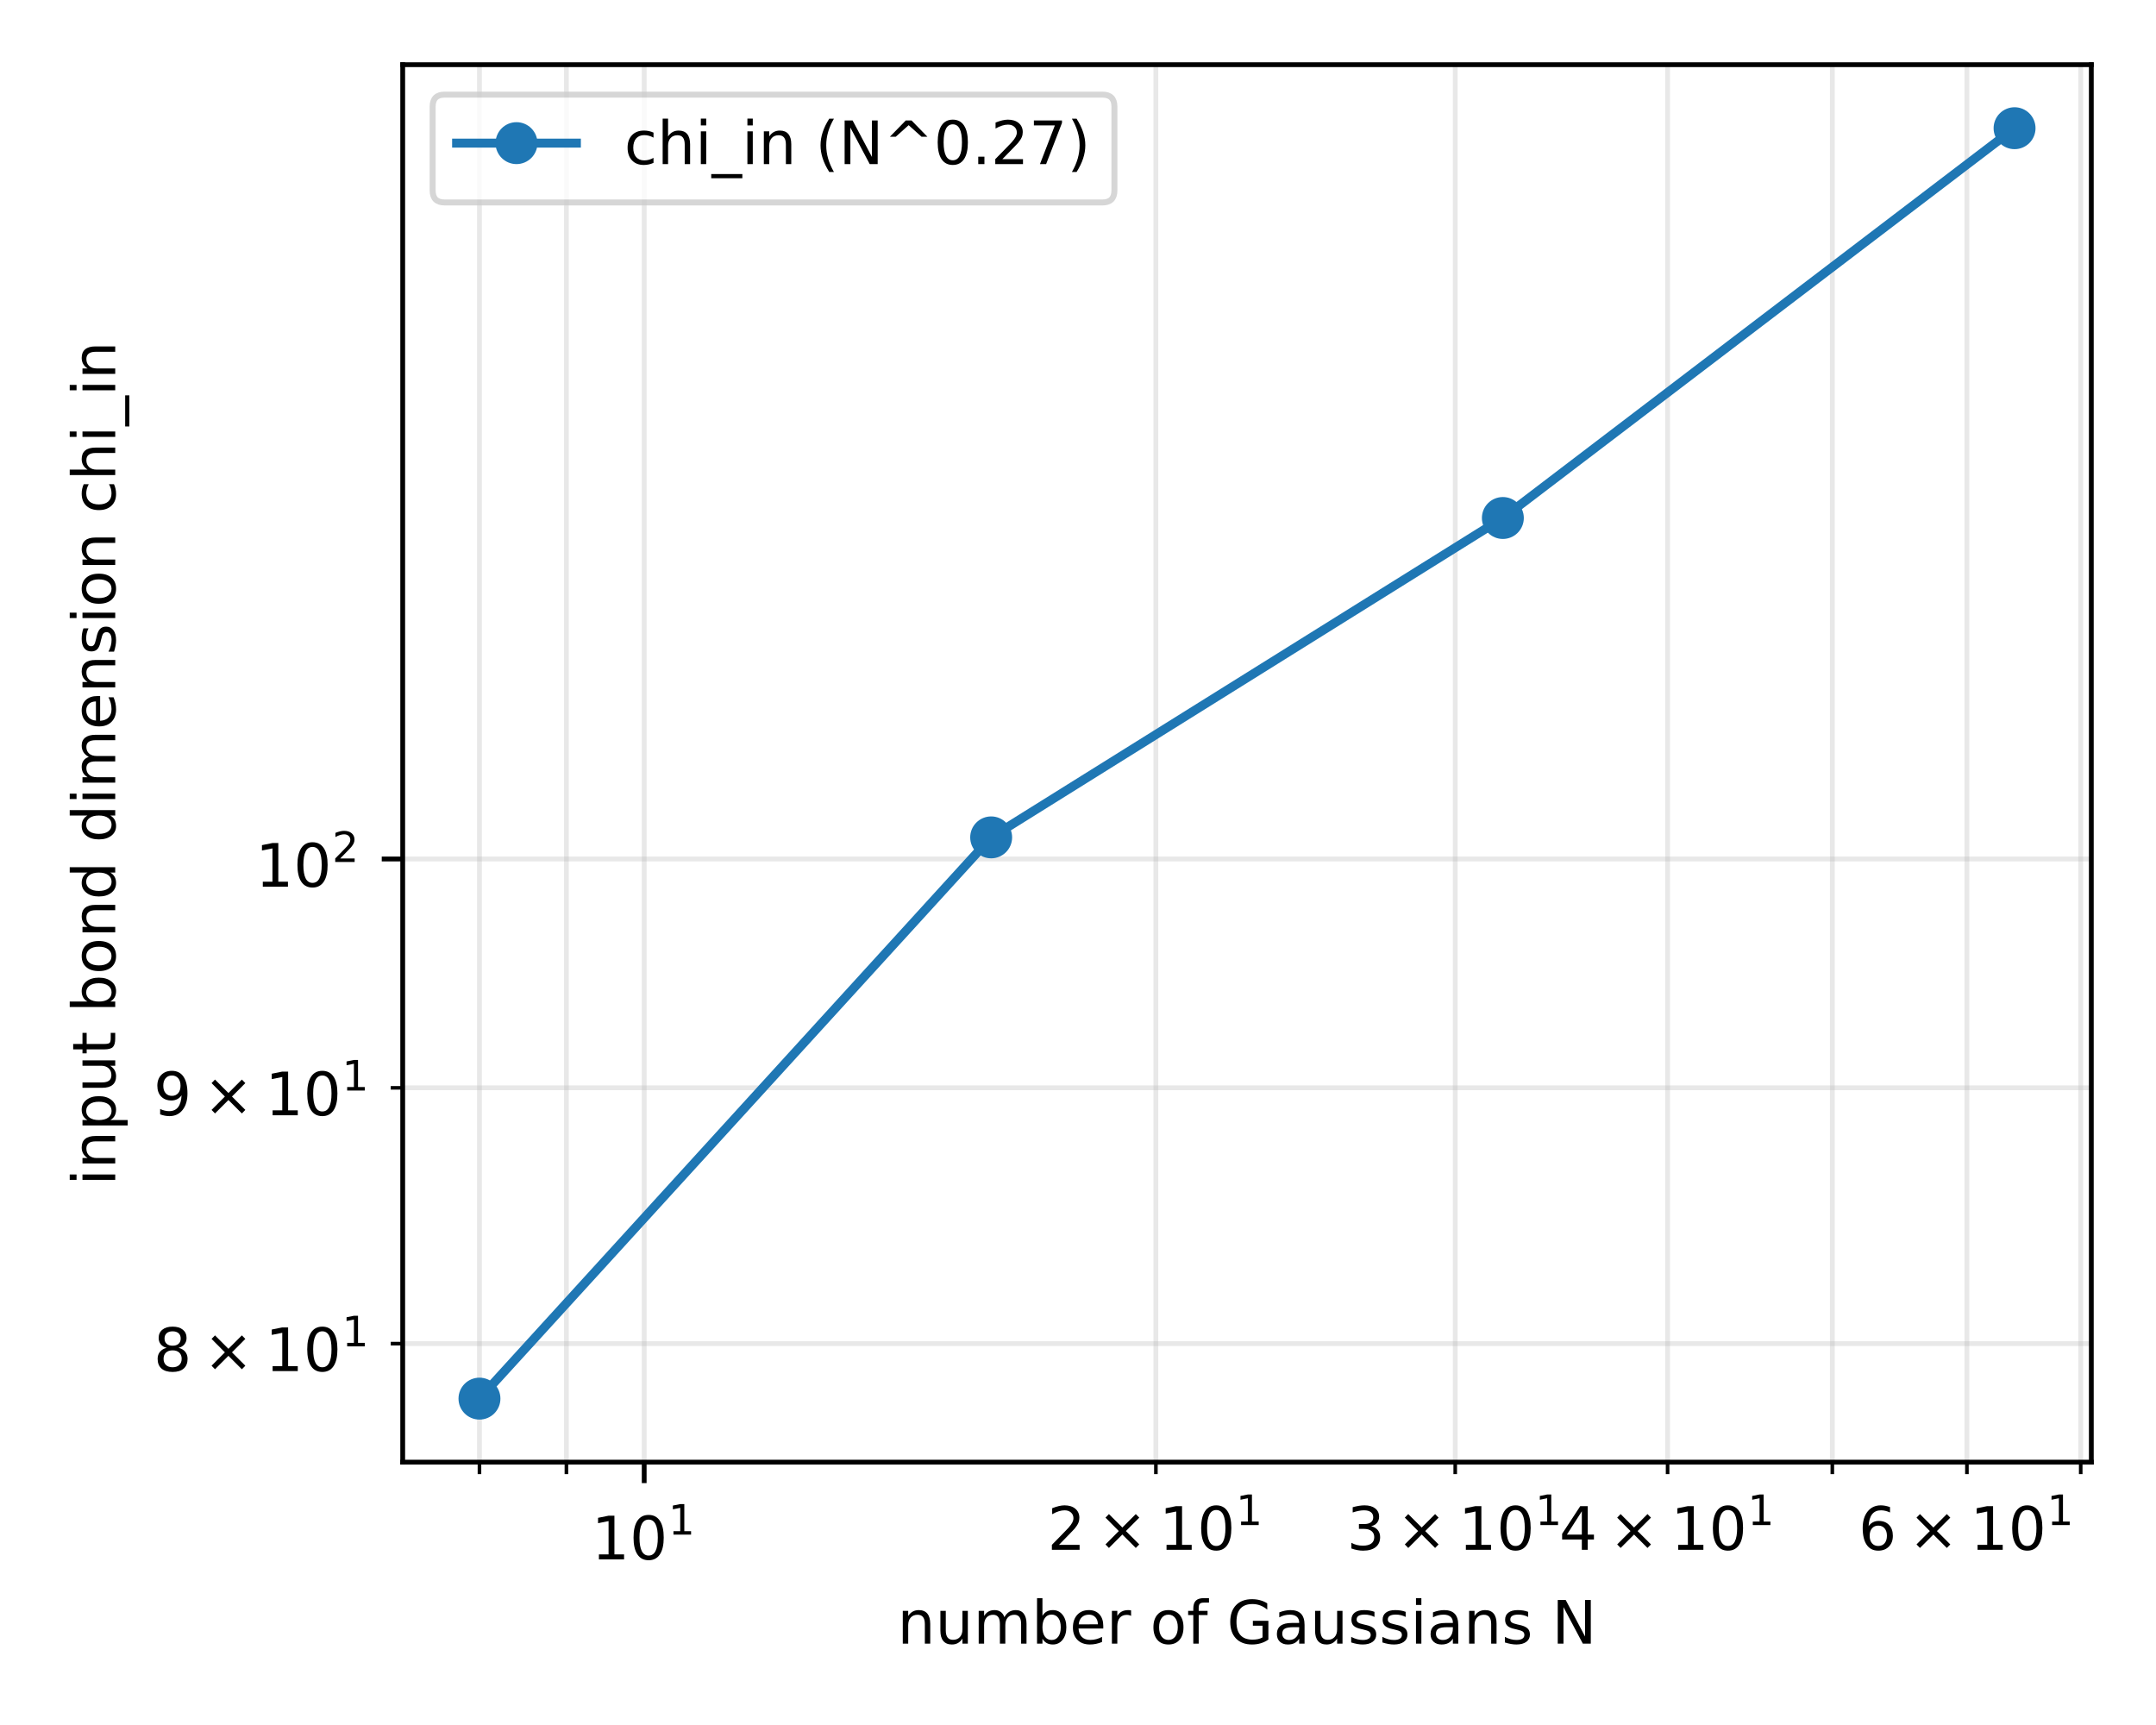
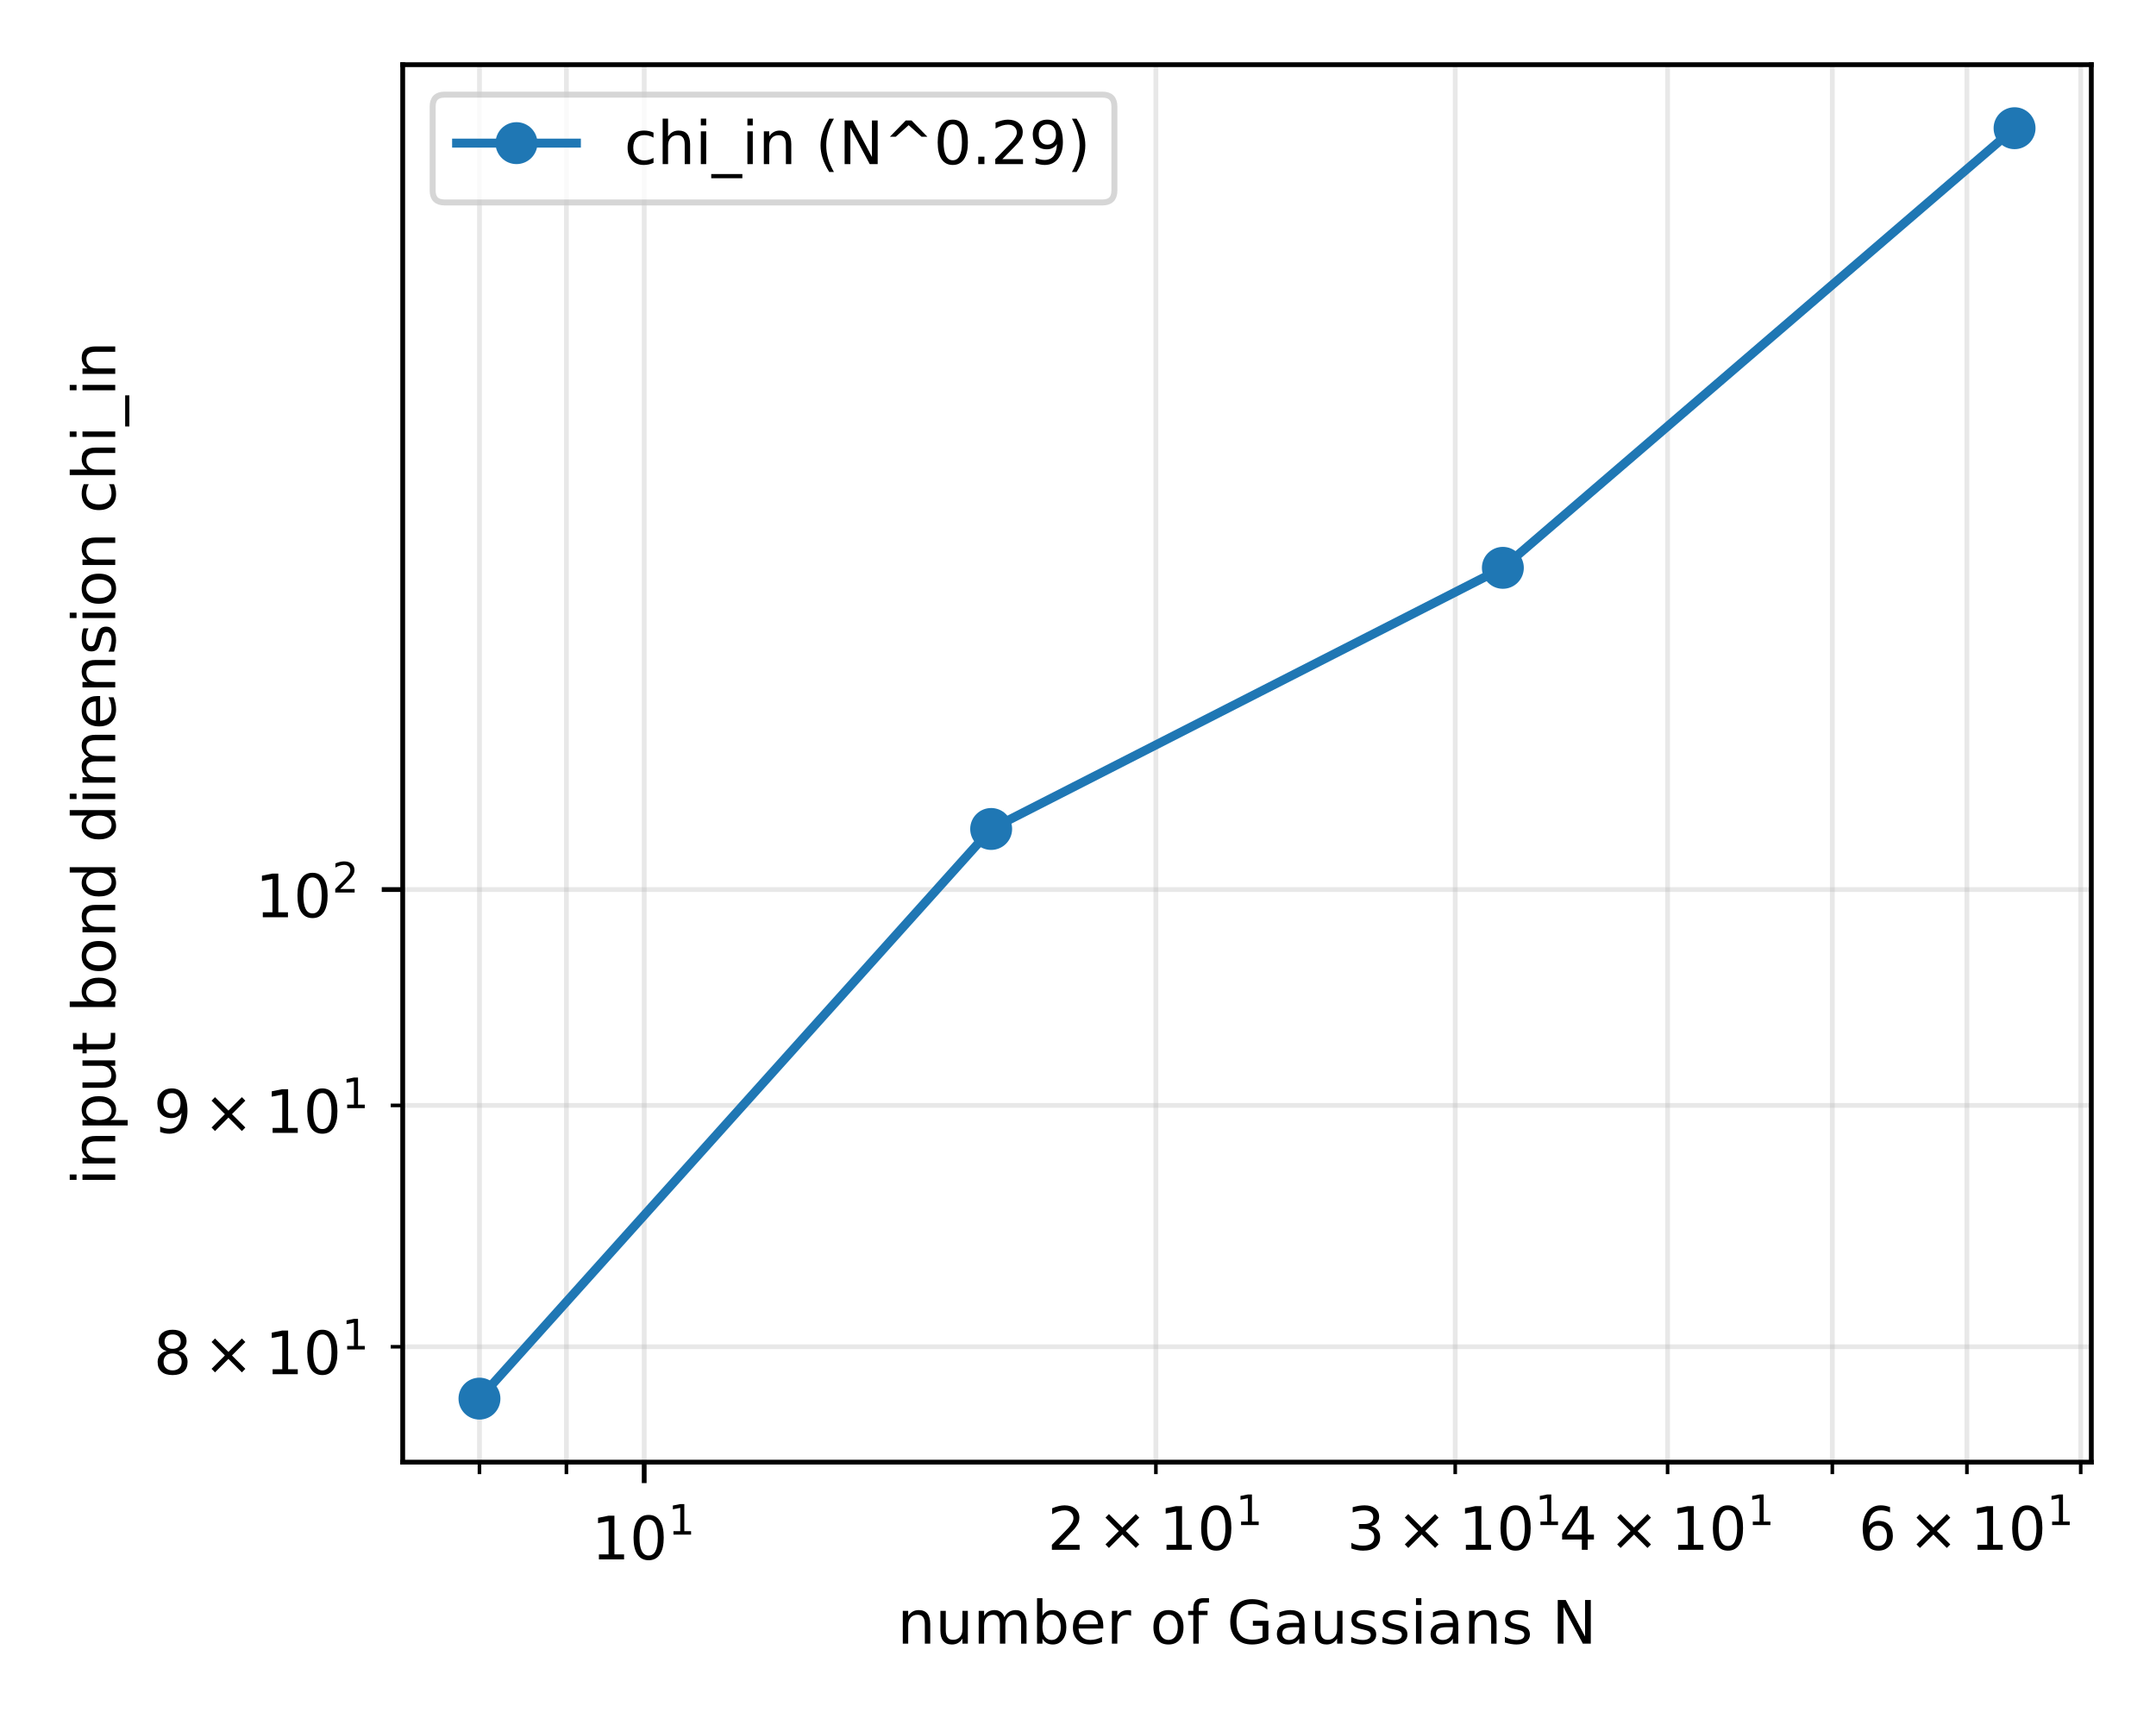
<svg xmlns="http://www.w3.org/2000/svg" xmlns:xlink="http://www.w3.org/1999/xlink" width="360pt" height="288pt" viewBox="0 0 360 288" version="1.1">
  <defs>
    <style type="text/css">*{stroke-linejoin: round; stroke-linecap: butt}</style>
  </defs>
  <g id="figure_1">
    <g id="patch_1">
      <path d="M 0 288  L 360 288  L 360 0  L 0 0  z " style="fill: #ffffff" />
    </g>
    <g id="axes_1">
      <g id="patch_2">
        <path d="M 67.242 244.115  L 349.2 244.115  L 349.2 10.8  L 67.242 10.8  z " style="fill: #ffffff" />
      </g>
      <g id="matplotlib.axis_1">
        <g id="xtick_1">
          <g id="line2d_1">
-             <path d="M 107.565 244.115  L 107.565 10.8  " clip-path="url(#p0b95ab6a06)" style="fill: none; stroke: #b0b0b0; stroke-opacity: 0.3; stroke-width: 0.8; stroke-linecap: square" />
+             <path d="M 107.565 244.115  L 107.565 10.8  " clip-path="url(#p956825ae10)" style="fill: none; stroke: #b0b0b0; stroke-opacity: 0.3; stroke-width: 0.8; stroke-linecap: square" />
          </g>
          <g id="line2d_2">
            <defs>
-               <path id="m366ca36cab" d="M 0 0  L 0 3.5  " style="stroke: #000000; stroke-width: 0.8" />
-             </defs>
-             <g>
-               <use xlink:href="#m366ca36cab" x="107.565" y="244.115" style="stroke: #000000; stroke-width: 0.8" />
+               <path id="mcbd3ddc05d" d="M 0 0  L 0 3.5  " style="stroke: #000000; stroke-width: 0.8" />
+             </defs>
+             <g>
+               <use xlink:href="#mcbd3ddc05d" x="107.565" y="244.115" style="stroke: #000000; stroke-width: 0.8" />
            </g>
          </g>
          <g id="text_1">
            <g transform="translate(98.76469 260.4153) scale(0.1 -0.1)">
              <defs>
                <path id="DejaVuSans-14" d="M 794 531  L 1825 531  L 1825 4091  L 703 3866  L 703 4441  L 1819 4666  L 2450 4666  L 2450 531  L 3481 531  L 3481 0  L 794 0  L 794 531  z " transform="scale(0.015625)" />
                <path id="DejaVuSans-13" d="M 2034 4250  Q 1547 4250 1301 3770  Q 1056 3291 1056 2328  Q 1056 1369 1301 889  Q 1547 409 2034 409  Q 2525 409 2770 889  Q 3016 1369 3016 2328  Q 3016 3291 2770 3770  Q 2525 4250 2034 4250  z M 2034 4750  Q 2819 4750 3233 4129  Q 3647 3509 3647 2328  Q 3647 1150 3233 529  Q 2819 -91 2034 -91  Q 1250 -91 836 529  Q 422 1150 422 2328  Q 422 3509 836 4129  Q 1250 4750 2034 4750  z " transform="scale(0.015625)" />
              </defs>
              <use xlink:href="#DejaVuSans-14" transform="translate(0 0.665625)" />
              <use xlink:href="#DejaVuSans-13" transform="translate(63.62305 0.665625)" />
              <use xlink:href="#DejaVuSans-14" transform="translate(128.2031 41.96563) scale(0.7)" />
            </g>
          </g>
        </g>
        <g id="xtick_2">
          <g id="line2d_3">
-             <path d="M 80.059 244.115  L 80.059 10.8  " clip-path="url(#p0b95ab6a06)" style="fill: none; stroke: #b0b0b0; stroke-opacity: 0.3; stroke-width: 0.8; stroke-linecap: square" />
+             <path d="M 80.059 244.115  L 80.059 10.8  " clip-path="url(#p956825ae10)" style="fill: none; stroke: #b0b0b0; stroke-opacity: 0.3; stroke-width: 0.8; stroke-linecap: square" />
          </g>
          <g id="line2d_4">
            <defs>
-               <path id="mfee46f7ba2" d="M 0 0  L 0 2  " style="stroke: #000000; stroke-width: 0.6" />
-             </defs>
-             <g>
-               <use xlink:href="#mfee46f7ba2" x="80.059" y="244.115" style="stroke: #000000; stroke-width: 0.6" />
+               <path id="meca7192d68" d="M 0 0  L 0 2  " style="stroke: #000000; stroke-width: 0.6" />
+             </defs>
+             <g>
+               <use xlink:href="#meca7192d68" x="80.059" y="244.115" style="stroke: #000000; stroke-width: 0.6" />
            </g>
          </g>
        </g>
        <g id="xtick_3">
          <g id="line2d_5">
-             <path d="M 94.577 244.115  L 94.577 10.8  " clip-path="url(#p0b95ab6a06)" style="fill: none; stroke: #b0b0b0; stroke-opacity: 0.3; stroke-width: 0.8; stroke-linecap: square" />
+             <path d="M 94.577 244.115  L 94.577 10.8  " clip-path="url(#p956825ae10)" style="fill: none; stroke: #b0b0b0; stroke-opacity: 0.3; stroke-width: 0.8; stroke-linecap: square" />
          </g>
          <g id="line2d_6">
            <g>
-               <use xlink:href="#mfee46f7ba2" x="94.577" y="244.115" style="stroke: #000000; stroke-width: 0.6" />
+               <use xlink:href="#meca7192d68" x="94.577" y="244.115" style="stroke: #000000; stroke-width: 0.6" />
            </g>
          </g>
        </g>
        <g id="xtick_4">
          <g id="line2d_7">
-             <path d="M 193.006 244.115  L 193.006 10.8  " clip-path="url(#p0b95ab6a06)" style="fill: none; stroke: #b0b0b0; stroke-opacity: 0.3; stroke-width: 0.8; stroke-linecap: square" />
+             <path d="M 193.006 244.115  L 193.006 10.8  " clip-path="url(#p956825ae10)" style="fill: none; stroke: #b0b0b0; stroke-opacity: 0.3; stroke-width: 0.8; stroke-linecap: square" />
          </g>
          <g id="line2d_8">
            <g>
-               <use xlink:href="#mfee46f7ba2" x="193.006" y="244.115" style="stroke: #000000; stroke-width: 0.6" />
+               <use xlink:href="#meca7192d68" x="193.006" y="244.115" style="stroke: #000000; stroke-width: 0.6" />
            </g>
          </g>
          <g id="text_2">
            <g transform="translate(174.9064 258.8153) scale(0.1 -0.1)">
              <defs>
                <path id="DejaVuSans-15" d="M 1228 531  L 3431 531  L 3431 0  L 469 0  L 469 531  Q 828 903 1448 1529  Q 2069 2156 2228 2338  Q 2531 2678 2651 2914  Q 2772 3150 2772 3378  Q 2772 3750 2511 3984  Q 2250 4219 1831 4219  Q 1534 4219 1204 4116  Q 875 4013 500 3803  L 500 4441  Q 881 4594 1212 4672  Q 1544 4750 1819 4750  Q 2544 4750 2975 4387  Q 3406 4025 3406 3419  Q 3406 3131 3298 2873  Q 3191 2616 2906 2266  Q 2828 2175 2409 1742  Q 1991 1309 1228 531  z " transform="scale(0.015625)" />
                <path id="DejaVuSans-99" d="M 4488 3438  L 3059 2003  L 4488 575  L 4116 197  L 2681 1631  L 1247 197  L 878 575  L 2303 2003  L 878 3438  L 1247 3816  L 2681 2381  L 4116 3816  L 4488 3438  z " transform="scale(0.015625)" />
              </defs>
              <use xlink:href="#DejaVuSans-15" transform="translate(0 0.665625)" />
              <use xlink:href="#DejaVuSans-99" transform="translate(83.10547 0.665625)" />
              <use xlink:href="#DejaVuSans-14" transform="translate(186.377 0.665625)" />
              <use xlink:href="#DejaVuSans-13" transform="translate(250 0.665625)" />
              <use xlink:href="#DejaVuSans-14" transform="translate(314.5801 41.96563) scale(0.7)" />
            </g>
          </g>
        </g>
        <g id="xtick_5">
          <g id="line2d_9">
-             <path d="M 242.987 244.115  L 242.987 10.8  " clip-path="url(#p0b95ab6a06)" style="fill: none; stroke: #b0b0b0; stroke-opacity: 0.3; stroke-width: 0.8; stroke-linecap: square" />
+             <path d="M 242.987 244.115  L 242.987 10.8  " clip-path="url(#p956825ae10)" style="fill: none; stroke: #b0b0b0; stroke-opacity: 0.3; stroke-width: 0.8; stroke-linecap: square" />
          </g>
          <g id="line2d_10">
            <g>
-               <use xlink:href="#mfee46f7ba2" x="242.987" y="244.115" style="stroke: #000000; stroke-width: 0.6" />
+               <use xlink:href="#meca7192d68" x="242.987" y="244.115" style="stroke: #000000; stroke-width: 0.6" />
            </g>
          </g>
          <g id="text_3">
            <g transform="translate(224.8866 258.8153) scale(0.1 -0.1)">
              <defs>
                <path id="DejaVuSans-16" d="M 2597 2516  Q 3050 2419 3304 2112  Q 3559 1806 3559 1356  Q 3559 666 3084 287  Q 2609 -91 1734 -91  Q 1441 -91 1130 -33  Q 819 25 488 141  L 488 750  Q 750 597 1062 519  Q 1375 441 1716 441  Q 2309 441 2620 675  Q 2931 909 2931 1356  Q 2931 1769 2642 2001  Q 2353 2234 1838 2234  L 1294 2234  L 1294 2753  L 1863 2753  Q 2328 2753 2575 2939  Q 2822 3125 2822 3475  Q 2822 3834 2567 4026  Q 2313 4219 1838 4219  Q 1578 4219 1281 4162  Q 984 4106 628 3988  L 628 4550  Q 988 4650 1302 4700  Q 1616 4750 1894 4750  Q 2613 4750 3031 4423  Q 3450 4097 3450 3541  Q 3450 3153 3228 2886  Q 3006 2619 2597 2516  z " transform="scale(0.015625)" />
              </defs>
              <use xlink:href="#DejaVuSans-16" transform="translate(0 0.665625)" />
              <use xlink:href="#DejaVuSans-99" transform="translate(83.10547 0.665625)" />
              <use xlink:href="#DejaVuSans-14" transform="translate(186.377 0.665625)" />
              <use xlink:href="#DejaVuSans-13" transform="translate(250 0.665625)" />
              <use xlink:href="#DejaVuSans-14" transform="translate(314.5801 41.96563) scale(0.7)" />
            </g>
          </g>
        </g>
        <g id="xtick_6">
          <g id="line2d_11">
-             <path d="M 278.448 244.115  L 278.448 10.8  " clip-path="url(#p0b95ab6a06)" style="fill: none; stroke: #b0b0b0; stroke-opacity: 0.3; stroke-width: 0.8; stroke-linecap: square" />
+             <path d="M 278.448 244.115  L 278.448 10.8  " clip-path="url(#p956825ae10)" style="fill: none; stroke: #b0b0b0; stroke-opacity: 0.3; stroke-width: 0.8; stroke-linecap: square" />
          </g>
          <g id="line2d_12">
            <g>
-               <use xlink:href="#mfee46f7ba2" x="278.448" y="244.115" style="stroke: #000000; stroke-width: 0.6" />
+               <use xlink:href="#meca7192d68" x="278.448" y="244.115" style="stroke: #000000; stroke-width: 0.6" />
            </g>
          </g>
          <g id="text_4">
            <g transform="translate(260.3481 258.8153) scale(0.1 -0.1)">
              <defs>
                <path id="DejaVuSans-17" d="M 2419 4116  L 825 1625  L 2419 1625  L 2419 4116  z M 2253 4666  L 3047 4666  L 3047 1625  L 3713 1625  L 3713 1100  L 3047 1100  L 3047 0  L 2419 0  L 2419 1100  L 313 1100  L 313 1709  L 2253 4666  z " transform="scale(0.015625)" />
              </defs>
              <use xlink:href="#DejaVuSans-17" transform="translate(0 0.665625)" />
              <use xlink:href="#DejaVuSans-99" transform="translate(83.10547 0.665625)" />
              <use xlink:href="#DejaVuSans-14" transform="translate(186.377 0.665625)" />
              <use xlink:href="#DejaVuSans-13" transform="translate(250 0.665625)" />
              <use xlink:href="#DejaVuSans-14" transform="translate(314.5801 41.96563) scale(0.7)" />
            </g>
          </g>
        </g>
        <g id="xtick_7">
          <g id="line2d_13">
-             <path d="M 305.954 244.115  L 305.954 10.8  " clip-path="url(#p0b95ab6a06)" style="fill: none; stroke: #b0b0b0; stroke-opacity: 0.3; stroke-width: 0.8; stroke-linecap: square" />
+             <path d="M 305.954 244.115  L 305.954 10.8  " clip-path="url(#p956825ae10)" style="fill: none; stroke: #b0b0b0; stroke-opacity: 0.3; stroke-width: 0.8; stroke-linecap: square" />
          </g>
          <g id="line2d_14">
            <g>
-               <use xlink:href="#mfee46f7ba2" x="305.954" y="244.115" style="stroke: #000000; stroke-width: 0.6" />
+               <use xlink:href="#meca7192d68" x="305.954" y="244.115" style="stroke: #000000; stroke-width: 0.6" />
            </g>
          </g>
        </g>
        <g id="xtick_8">
          <g id="line2d_15">
-             <path d="M 328.428 244.115  L 328.428 10.8  " clip-path="url(#p0b95ab6a06)" style="fill: none; stroke: #b0b0b0; stroke-opacity: 0.3; stroke-width: 0.8; stroke-linecap: square" />
+             <path d="M 328.428 244.115  L 328.428 10.8  " clip-path="url(#p956825ae10)" style="fill: none; stroke: #b0b0b0; stroke-opacity: 0.3; stroke-width: 0.8; stroke-linecap: square" />
          </g>
          <g id="line2d_16">
            <g>
-               <use xlink:href="#mfee46f7ba2" x="328.428" y="244.115" style="stroke: #000000; stroke-width: 0.6" />
+               <use xlink:href="#meca7192d68" x="328.428" y="244.115" style="stroke: #000000; stroke-width: 0.6" />
            </g>
          </g>
          <g id="text_5">
            <g transform="translate(310.3283 258.8153) scale(0.1 -0.1)">
              <defs>
                <path id="DejaVuSans-19" d="M 2113 2584  Q 1688 2584 1439 2293  Q 1191 2003 1191 1497  Q 1191 994 1439 701  Q 1688 409 2113 409  Q 2538 409 2786 701  Q 3034 994 3034 1497  Q 3034 2003 2786 2293  Q 2538 2584 2113 2584  z M 3366 4563  L 3366 3988  Q 3128 4100 2886 4159  Q 2644 4219 2406 4219  Q 1781 4219 1451 3797  Q 1122 3375 1075 2522  Q 1259 2794 1537 2939  Q 1816 3084 2150 3084  Q 2853 3084 3261 2657  Q 3669 2231 3669 1497  Q 3669 778 3244 343  Q 2819 -91 2113 -91  Q 1303 -91 875 529  Q 447 1150 447 2328  Q 447 3434 972 4092  Q 1497 4750 2381 4750  Q 2619 4750 2861 4703  Q 3103 4656 3366 4563  z " transform="scale(0.015625)" />
              </defs>
              <use xlink:href="#DejaVuSans-19" transform="translate(0 0.665625)" />
              <use xlink:href="#DejaVuSans-99" transform="translate(83.10547 0.665625)" />
              <use xlink:href="#DejaVuSans-14" transform="translate(186.377 0.665625)" />
              <use xlink:href="#DejaVuSans-13" transform="translate(250 0.665625)" />
              <use xlink:href="#DejaVuSans-14" transform="translate(314.5801 41.96563) scale(0.7)" />
            </g>
          </g>
        </g>
        <g id="xtick_9">
          <g id="line2d_17">
-             <path d="M 347.43 244.115  L 347.43 10.8  " clip-path="url(#p0b95ab6a06)" style="fill: none; stroke: #b0b0b0; stroke-opacity: 0.3; stroke-width: 0.8; stroke-linecap: square" />
+             <path d="M 347.43 244.115  L 347.43 10.8  " clip-path="url(#p956825ae10)" style="fill: none; stroke: #b0b0b0; stroke-opacity: 0.3; stroke-width: 0.8; stroke-linecap: square" />
          </g>
          <g id="line2d_18">
            <g>
-               <use xlink:href="#mfee46f7ba2" x="347.43" y="244.115" style="stroke: #000000; stroke-width: 0.6" />
+               <use xlink:href="#meca7192d68" x="347.43" y="244.115" style="stroke: #000000; stroke-width: 0.6" />
            </g>
          </g>
        </g>
        <g id="text_6">
          <g transform="translate(149.8368 274.4161) scale(0.1 -0.1)">
            <defs>
              <path id="DejaVuSans-51" d="M 3513 2113  L 3513 0  L 2938 0  L 2938 2094  Q 2938 2591 2744 2837  Q 2550 3084 2163 3084  Q 1697 3084 1428 2787  Q 1159 2491 1159 1978  L 1159 0  L 581 0  L 581 3500  L 1159 3500  L 1159 2956  Q 1366 3272 1645 3428  Q 1925 3584 2291 3584  Q 2894 3584 3203 3211  Q 3513 2838 3513 2113  z " transform="scale(0.015625)" />
              <path id="DejaVuSans-58" d="M 544 1381  L 544 3500  L 1119 3500  L 1119 1403  Q 1119 906 1312 657  Q 1506 409 1894 409  Q 2359 409 2629 706  Q 2900 1003 2900 1516  L 2900 3500  L 3475 3500  L 3475 0  L 2900 0  L 2900 538  Q 2691 219 2414 64  Q 2138 -91 1772 -91  Q 1169 -91 856 284  Q 544 659 544 1381  z M 1991 3584  L 1991 3584  z " transform="scale(0.015625)" />
              <path id="DejaVuSans-50" d="M 3328 2828  Q 3544 3216 3844 3400  Q 4144 3584 4550 3584  Q 5097 3584 5394 3201  Q 5691 2819 5691 2113  L 5691 0  L 5113 0  L 5113 2094  Q 5113 2597 4934 2840  Q 4756 3084 4391 3084  Q 3944 3084 3684 2787  Q 3425 2491 3425 1978  L 3425 0  L 2847 0  L 2847 2094  Q 2847 2600 2669 2842  Q 2491 3084 2119 3084  Q 1678 3084 1418 2786  Q 1159 2488 1159 1978  L 1159 0  L 581 0  L 581 3500  L 1159 3500  L 1159 2956  Q 1356 3278 1631 3431  Q 1906 3584 2284 3584  Q 2666 3584 2933 3390  Q 3200 3197 3328 2828  z " transform="scale(0.015625)" />
              <path id="DejaVuSans-45" d="M 3116 1747  Q 3116 2381 2855 2742  Q 2594 3103 2138 3103  Q 1681 3103 1420 2742  Q 1159 2381 1159 1747  Q 1159 1113 1420 752  Q 1681 391 2138 391  Q 2594 391 2855 752  Q 3116 1113 3116 1747  z M 1159 2969  Q 1341 3281 1617 3432  Q 1894 3584 2278 3584  Q 2916 3584 3314 3078  Q 3713 2572 3713 1747  Q 3713 922 3314 415  Q 2916 -91 2278 -91  Q 1894 -91 1617 61  Q 1341 213 1159 525  L 1159 0  L 581 0  L 581 4863  L 1159 4863  L 1159 2969  z " transform="scale(0.015625)" />
              <path id="DejaVuSans-48" d="M 3597 1894  L 3597 1613  L 953 1613  Q 991 1019 1311 708  Q 1631 397 2203 397  Q 2534 397 2845 478  Q 3156 559 3463 722  L 3463 178  Q 3153 47 2828 -22  Q 2503 -91 2169 -91  Q 1331 -91 842 396  Q 353 884 353 1716  Q 353 2575 817 3079  Q 1281 3584 2069 3584  Q 2775 3584 3186 3129  Q 3597 2675 3597 1894  z M 3022 2063  Q 3016 2534 2758 2815  Q 2500 3097 2075 3097  Q 1594 3097 1305 2825  Q 1016 2553 972 2059  L 3022 2063  z " transform="scale(0.015625)" />
              <path id="DejaVuSans-55" d="M 2631 2963  Q 2534 3019 2420 3045  Q 2306 3072 2169 3072  Q 1681 3072 1420 2755  Q 1159 2438 1159 1844  L 1159 0  L 581 0  L 581 3500  L 1159 3500  L 1159 2956  Q 1341 3275 1631 3429  Q 1922 3584 2338 3584  Q 2397 3584 2469 3576  Q 2541 3569 2628 3553  L 2631 2963  z " transform="scale(0.015625)" />
              <path id="DejaVuSans-3" transform="scale(0.015625)" />
              <path id="DejaVuSans-52" d="M 1959 3097  Q 1497 3097 1228 2736  Q 959 2375 959 1747  Q 959 1119 1226 758  Q 1494 397 1959 397  Q 2419 397 2687 759  Q 2956 1122 2956 1747  Q 2956 2369 2687 2733  Q 2419 3097 1959 3097  z M 1959 3584  Q 2709 3584 3137 3096  Q 3566 2609 3566 1747  Q 3566 888 3137 398  Q 2709 -91 1959 -91  Q 1206 -91 779 398  Q 353 888 353 1747  Q 353 2609 779 3096  Q 1206 3584 1959 3584  z " transform="scale(0.015625)" />
              <path id="DejaVuSans-49" d="M 2375 4863  L 2375 4384  L 1825 4384  Q 1516 4384 1395 4259  Q 1275 4134 1275 3809  L 1275 3500  L 2222 3500  L 2222 3053  L 1275 3053  L 1275 0  L 697 0  L 697 3053  L 147 3053  L 147 3500  L 697 3500  L 697 3744  Q 697 4328 969 4595  Q 1241 4863 1831 4863  L 2375 4863  z " transform="scale(0.015625)" />
              <path id="DejaVuSans-2a" d="M 3809 666  L 3809 1919  L 2778 1919  L 2778 2438  L 4434 2438  L 4434 434  Q 4069 175 3628 42  Q 3188 -91 2688 -91  Q 1594 -91 976 548  Q 359 1188 359 2328  Q 359 3472 976 4111  Q 1594 4750 2688 4750  Q 3144 4750 3555 4637  Q 3966 4525 4313 4306  L 4313 3634  Q 3963 3931 3569 4081  Q 3175 4231 2741 4231  Q 1884 4231 1454 3753  Q 1025 3275 1025 2328  Q 1025 1384 1454 906  Q 1884 428 2741 428  Q 3075 428 3337 486  Q 3600 544 3809 666  z " transform="scale(0.015625)" />
              <path id="DejaVuSans-44" d="M 2194 1759  Q 1497 1759 1228 1600  Q 959 1441 959 1056  Q 959 750 1161 570  Q 1363 391 1709 391  Q 2188 391 2477 730  Q 2766 1069 2766 1631  L 2766 1759  L 2194 1759  z M 3341 1997  L 3341 0  L 2766 0  L 2766 531  Q 2569 213 2275 61  Q 1981 -91 1556 -91  Q 1019 -91 701 211  Q 384 513 384 1019  Q 384 1609 779 1909  Q 1175 2209 1959 2209  L 2766 2209  L 2766 2266  Q 2766 2663 2505 2880  Q 2244 3097 1772 3097  Q 1472 3097 1187 3025  Q 903 2953 641 2809  L 641 3341  Q 956 3463 1253 3523  Q 1550 3584 1831 3584  Q 2591 3584 2966 3190  Q 3341 2797 3341 1997  z " transform="scale(0.015625)" />
              <path id="DejaVuSans-56" d="M 2834 3397  L 2834 2853  Q 2591 2978 2328 3040  Q 2066 3103 1784 3103  Q 1356 3103 1142 2972  Q 928 2841 928 2578  Q 928 2378 1081 2264  Q 1234 2150 1697 2047  L 1894 2003  Q 2506 1872 2764 1633  Q 3022 1394 3022 966  Q 3022 478 2636 193  Q 2250 -91 1575 -91  Q 1294 -91 989 -36  Q 684 19 347 128  L 347 722  Q 666 556 975 473  Q 1284 391 1588 391  Q 1994 391 2212 530  Q 2431 669 2431 922  Q 2431 1156 2273 1281  Q 2116 1406 1581 1522  L 1381 1569  Q 847 1681 609 1914  Q 372 2147 372 2553  Q 372 3047 722 3315  Q 1072 3584 1716 3584  Q 2034 3584 2315 3537  Q 2597 3491 2834 3397  z " transform="scale(0.015625)" />
              <path id="DejaVuSans-4c" d="M 603 3500  L 1178 3500  L 1178 0  L 603 0  L 603 3500  z M 603 4863  L 1178 4863  L 1178 4134  L 603 4134  L 603 4863  z " transform="scale(0.015625)" />
              <path id="DejaVuSans-31" d="M 628 4666  L 1478 4666  L 3547 763  L 3547 4666  L 4159 4666  L 4159 0  L 3309 0  L 1241 3903  L 1241 0  L 628 0  L 628 4666  z " transform="scale(0.015625)" />
            </defs>
            <use xlink:href="#DejaVuSans-51" />
            <use xlink:href="#DejaVuSans-58" transform="translate(63.375 0)" />
            <use xlink:href="#DejaVuSans-50" transform="translate(126.75 0)" />
            <use xlink:href="#DejaVuSans-45" transform="translate(224.1562 0)" />
            <use xlink:href="#DejaVuSans-48" transform="translate(287.6406 0)" />
            <use xlink:href="#DejaVuSans-55" transform="translate(349.1719 0)" />
            <use xlink:href="#DejaVuSans-3" transform="translate(390.2812 0)" />
            <use xlink:href="#DejaVuSans-52" transform="translate(422.0625 0)" />
            <use xlink:href="#DejaVuSans-49" transform="translate(483.25 0)" />
            <use xlink:href="#DejaVuSans-3" transform="translate(518.4531 0)" />
            <use xlink:href="#DejaVuSans-2a" transform="translate(550.2344 0)" />
            <use xlink:href="#DejaVuSans-44" transform="translate(627.7188 0)" />
            <use xlink:href="#DejaVuSans-58" transform="translate(689 0)" />
            <use xlink:href="#DejaVuSans-56" transform="translate(752.375 0)" />
            <use xlink:href="#DejaVuSans-56" transform="translate(804.4688 0)" />
            <use xlink:href="#DejaVuSans-4c" transform="translate(856.5625 0)" />
            <use xlink:href="#DejaVuSans-44" transform="translate(884.3438 0)" />
            <use xlink:href="#DejaVuSans-51" transform="translate(945.625 0)" />
            <use xlink:href="#DejaVuSans-56" transform="translate(1009 0)" />
            <use xlink:href="#DejaVuSans-3" transform="translate(1061.094 0)" />
            <use xlink:href="#DejaVuSans-31" transform="translate(1092.875 0)" />
          </g>
        </g>
      </g>
      <g id="matplotlib.axis_2">
        <g id="ytick_1">
          <g id="line2d_19">
-             <path d="M 67.242 143.415  L 349.2 143.415  " clip-path="url(#p0b95ab6a06)" style="fill: none; stroke: #b0b0b0; stroke-opacity: 0.3; stroke-width: 0.8; stroke-linecap: square" />
+             <path d="M 67.242 148.514  L 349.2 148.514  " clip-path="url(#p956825ae10)" style="fill: none; stroke: #b0b0b0; stroke-opacity: 0.3; stroke-width: 0.8; stroke-linecap: square" />
          </g>
          <g id="line2d_20">
            <defs>
-               <path id="m2fc2d73ad8" d="M 0 0  L -3.5 0  " style="stroke: #000000; stroke-width: 0.8" />
-             </defs>
-             <g>
-               <use xlink:href="#m2fc2d73ad8" x="67.242" y="143.415" style="stroke: #000000; stroke-width: 0.8" />
+               <path id="m201492c4aa" d="M 0 0  L -3.5 0  " style="stroke: #000000; stroke-width: 0.8" />
+             </defs>
+             <g>
+               <use xlink:href="#m201492c4aa" x="67.242" y="148.514" style="stroke: #000000; stroke-width: 0.8" />
            </g>
          </g>
          <g id="text_7">
-             <g transform="translate(42.64234 148.1146) scale(0.1 -0.1)">
+             <g transform="translate(42.64234 153.2137) scale(0.1 -0.1)">
              <use xlink:href="#DejaVuSans-14" transform="translate(0 0.746875)" />
              <use xlink:href="#DejaVuSans-13" transform="translate(63.62305 0.746875)" />
              <use xlink:href="#DejaVuSans-15" transform="translate(128.2031 42.04688) scale(0.7)" />
            </g>
          </g>
        </g>
        <g id="ytick_2">
          <g id="line2d_21">
-             <path d="M 67.242 224.329  L 349.2 224.329  " clip-path="url(#p0b95ab6a06)" style="fill: none; stroke: #b0b0b0; stroke-opacity: 0.3; stroke-width: 0.8; stroke-linecap: square" />
+             <path d="M 67.242 224.849  L 349.2 224.849  " clip-path="url(#p956825ae10)" style="fill: none; stroke: #b0b0b0; stroke-opacity: 0.3; stroke-width: 0.8; stroke-linecap: square" />
          </g>
          <g id="line2d_22">
            <defs>
-               <path id="m4f5f8c4752" d="M 0 0  L -2 0  " style="stroke: #000000; stroke-width: 0.6" />
-             </defs>
-             <g>
-               <use xlink:href="#m4f5f8c4752" x="67.242" y="224.329" style="stroke: #000000; stroke-width: 0.6" />
+               <path id="m7c8a884d18" d="M 0 0  L -2 0  " style="stroke: #000000; stroke-width: 0.6" />
+             </defs>
+             <g>
+               <use xlink:href="#m7c8a884d18" x="67.242" y="224.849" style="stroke: #000000; stroke-width: 0.6" />
            </g>
          </g>
          <g id="text_8">
-             <g transform="translate(25.64234 228.9795) scale(0.1 -0.1)">
+             <g transform="translate(25.64234 229.4991) scale(0.1 -0.1)">
              <defs>
                <path id="DejaVuSans-1b" d="M 2034 2216  Q 1584 2216 1326 1975  Q 1069 1734 1069 1313  Q 1069 891 1326 650  Q 1584 409 2034 409  Q 2484 409 2743 651  Q 3003 894 3003 1313  Q 3003 1734 2745 1975  Q 2488 2216 2034 2216  z M 1403 2484  Q 997 2584 770 2862  Q 544 3141 544 3541  Q 544 4100 942 4425  Q 1341 4750 2034 4750  Q 2731 4750 3128 4425  Q 3525 4100 3525 3541  Q 3525 3141 3298 2862  Q 3072 2584 2669 2484  Q 3125 2378 3379 2068  Q 3634 1759 3634 1313  Q 3634 634 3220 271  Q 2806 -91 2034 -91  Q 1263 -91 848 271  Q 434 634 434 1313  Q 434 1759 690 2068  Q 947 2378 1403 2484  z M 1172 3481  Q 1172 3119 1398 2916  Q 1625 2713 2034 2713  Q 2441 2713 2670 2916  Q 2900 3119 2900 3481  Q 2900 3844 2670 4047  Q 2441 4250 2034 4250  Q 1625 4250 1398 4047  Q 1172 3844 1172 3481  z " transform="scale(0.015625)" />
              </defs>
              <use xlink:href="#DejaVuSans-1b" transform="translate(0 0.665625)" />
              <use xlink:href="#DejaVuSans-99" transform="translate(83.10547 0.665625)" />
              <use xlink:href="#DejaVuSans-14" transform="translate(186.377 0.665625)" />
              <use xlink:href="#DejaVuSans-13" transform="translate(250 0.665625)" />
              <use xlink:href="#DejaVuSans-14" transform="translate(314.5801 41.96563) scale(0.7)" />
            </g>
          </g>
        </g>
        <g id="ytick_3">
          <g id="line2d_23">
-             <path d="M 67.242 181.62  L 349.2 181.62  " clip-path="url(#p0b95ab6a06)" style="fill: none; stroke: #b0b0b0; stroke-opacity: 0.3; stroke-width: 0.8; stroke-linecap: square" />
+             <path d="M 67.242 184.557  L 349.2 184.557  " clip-path="url(#p956825ae10)" style="fill: none; stroke: #b0b0b0; stroke-opacity: 0.3; stroke-width: 0.8; stroke-linecap: square" />
          </g>
          <g id="line2d_24">
            <g>
-               <use xlink:href="#m4f5f8c4752" x="67.242" y="181.62" style="stroke: #000000; stroke-width: 0.6" />
+               <use xlink:href="#m7c8a884d18" x="67.242" y="184.557" style="stroke: #000000; stroke-width: 0.6" />
            </g>
          </g>
          <g id="text_9">
-             <g transform="translate(25.64234 186.2698) scale(0.1 -0.1)">
+             <g transform="translate(25.64234 189.2066) scale(0.1 -0.1)">
              <defs>
                <path id="DejaVuSans-1c" d="M 703 97  L 703 672  Q 941 559 1184 500  Q 1428 441 1663 441  Q 2288 441 2617 861  Q 2947 1281 2994 2138  Q 2813 1869 2534 1725  Q 2256 1581 1919 1581  Q 1219 1581 811 2004  Q 403 2428 403 3163  Q 403 3881 828 4315  Q 1253 4750 1959 4750  Q 2769 4750 3195 4129  Q 3622 3509 3622 2328  Q 3622 1225 3098 567  Q 2575 -91 1691 -91  Q 1453 -91 1209 -44  Q 966 3 703 97  z M 1959 2075  Q 2384 2075 2632 2365  Q 2881 2656 2881 3163  Q 2881 3666 2632 3958  Q 2384 4250 1959 4250  Q 1534 4250 1286 3958  Q 1038 3666 1038 3163  Q 1038 2656 1286 2365  Q 1534 2075 1959 2075  z " transform="scale(0.015625)" />
              </defs>
              <use xlink:href="#DejaVuSans-1c" transform="translate(0 0.665625)" />
              <use xlink:href="#DejaVuSans-99" transform="translate(83.10547 0.665625)" />
              <use xlink:href="#DejaVuSans-14" transform="translate(186.377 0.665625)" />
              <use xlink:href="#DejaVuSans-13" transform="translate(250 0.665625)" />
              <use xlink:href="#DejaVuSans-14" transform="translate(314.5801 41.96563) scale(0.7)" />
            </g>
          </g>
        </g>
        <g id="text_10">
          <g transform="translate(19.24 197.928) rotate(-90) scale(0.1 -0.1)">
            <defs>
              <path id="DejaVuSans-53" d="M 1159 525  L 1159 -1331  L 581 -1331  L 581 3500  L 1159 3500  L 1159 2969  Q 1341 3281 1617 3432  Q 1894 3584 2278 3584  Q 2916 3584 3314 3078  Q 3713 2572 3713 1747  Q 3713 922 3314 415  Q 2916 -91 2278 -91  Q 1894 -91 1617 61  Q 1341 213 1159 525  z M 3116 1747  Q 3116 2381 2855 2742  Q 2594 3103 2138 3103  Q 1681 3103 1420 2742  Q 1159 2381 1159 1747  Q 1159 1113 1420 752  Q 1681 391 2138 391  Q 2594 391 2855 752  Q 3116 1113 3116 1747  z " transform="scale(0.015625)" />
              <path id="DejaVuSans-57" d="M 1172 4494  L 1172 3500  L 2356 3500  L 2356 3053  L 1172 3053  L 1172 1153  Q 1172 725 1289 603  Q 1406 481 1766 481  L 2356 481  L 2356 0  L 1766 0  Q 1100 0 847 248  Q 594 497 594 1153  L 594 3053  L 172 3053  L 172 3500  L 594 3500  L 594 4494  L 1172 4494  z " transform="scale(0.015625)" />
              <path id="DejaVuSans-47" d="M 2906 2969  L 2906 4863  L 3481 4863  L 3481 0  L 2906 0  L 2906 525  Q 2725 213 2448 61  Q 2172 -91 1784 -91  Q 1150 -91 751 415  Q 353 922 353 1747  Q 353 2572 751 3078  Q 1150 3584 1784 3584  Q 2172 3584 2448 3432  Q 2725 3281 2906 2969  z M 947 1747  Q 947 1113 1208 752  Q 1469 391 1925 391  Q 2381 391 2643 752  Q 2906 1113 2906 1747  Q 2906 2381 2643 2742  Q 2381 3103 1925 3103  Q 1469 3103 1208 2742  Q 947 2381 947 1747  z " transform="scale(0.015625)" />
              <path id="DejaVuSans-46" d="M 3122 3366  L 3122 2828  Q 2878 2963 2633 3030  Q 2388 3097 2138 3097  Q 1578 3097 1268 2742  Q 959 2388 959 1747  Q 959 1106 1268 751  Q 1578 397 2138 397  Q 2388 397 2633 464  Q 2878 531 3122 666  L 3122 134  Q 2881 22 2623 -34  Q 2366 -91 2075 -91  Q 1284 -91 818 406  Q 353 903 353 1747  Q 353 2603 823 3093  Q 1294 3584 2113 3584  Q 2378 3584 2631 3529  Q 2884 3475 3122 3366  z " transform="scale(0.015625)" />
              <path id="DejaVuSans-4b" d="M 3513 2113  L 3513 0  L 2938 0  L 2938 2094  Q 2938 2591 2744 2837  Q 2550 3084 2163 3084  Q 1697 3084 1428 2787  Q 1159 2491 1159 1978  L 1159 0  L 581 0  L 581 4863  L 1159 4863  L 1159 2956  Q 1366 3272 1645 3428  Q 1925 3584 2291 3584  Q 2894 3584 3203 3211  Q 3513 2838 3513 2113  z " transform="scale(0.015625)" />
              <path id="DejaVuSans-42" d="M 3263 -1063  L 3263 -1509  L -63 -1509  L -63 -1063  L 3263 -1063  z " transform="scale(0.015625)" />
            </defs>
            <use xlink:href="#DejaVuSans-4c" />
            <use xlink:href="#DejaVuSans-51" transform="translate(27.78125 0)" />
            <use xlink:href="#DejaVuSans-53" transform="translate(91.15625 0)" />
            <use xlink:href="#DejaVuSans-58" transform="translate(154.6406 0)" />
            <use xlink:href="#DejaVuSans-57" transform="translate(218.0156 0)" />
            <use xlink:href="#DejaVuSans-3" transform="translate(257.2188 0)" />
            <use xlink:href="#DejaVuSans-45" transform="translate(289 0)" />
            <use xlink:href="#DejaVuSans-52" transform="translate(352.4844 0)" />
            <use xlink:href="#DejaVuSans-51" transform="translate(413.6719 0)" />
            <use xlink:href="#DejaVuSans-47" transform="translate(477.0469 0)" />
            <use xlink:href="#DejaVuSans-3" transform="translate(540.5312 0)" />
            <use xlink:href="#DejaVuSans-47" transform="translate(572.3125 0)" />
            <use xlink:href="#DejaVuSans-4c" transform="translate(635.7969 0)" />
            <use xlink:href="#DejaVuSans-50" transform="translate(663.5781 0)" />
            <use xlink:href="#DejaVuSans-48" transform="translate(760.9844 0)" />
            <use xlink:href="#DejaVuSans-51" transform="translate(822.5156 0)" />
            <use xlink:href="#DejaVuSans-56" transform="translate(885.8906 0)" />
            <use xlink:href="#DejaVuSans-4c" transform="translate(937.9844 0)" />
            <use xlink:href="#DejaVuSans-52" transform="translate(965.7656 0)" />
            <use xlink:href="#DejaVuSans-51" transform="translate(1026.953 0)" />
            <use xlink:href="#DejaVuSans-3" transform="translate(1090.328 0)" />
            <use xlink:href="#DejaVuSans-46" transform="translate(1122.109 0)" />
            <use xlink:href="#DejaVuSans-4b" transform="translate(1177.094 0)" />
            <use xlink:href="#DejaVuSans-4c" transform="translate(1240.469 0)" />
            <use xlink:href="#DejaVuSans-42" transform="translate(1268.25 0)" />
            <use xlink:href="#DejaVuSans-4c" transform="translate(1318.25 0)" />
            <use xlink:href="#DejaVuSans-51" transform="translate(1346.031 0)" />
          </g>
        </g>
      </g>
      <g id="line2d_25">
-         <path d="M 80.059 233.51  L 165.5 139.806  L 250.942 86.483  L 336.384 21.405  " clip-path="url(#p0b95ab6a06)" style="fill: none; stroke: #1f77b4; stroke-width: 1.5; stroke-linecap: square" />
+         <path d="M 80.059 233.51  L 165.5 138.402  L 250.942 94.804  L 336.384 21.405  " clip-path="url(#p956825ae10)" style="fill: none; stroke: #1f77b4; stroke-width: 1.5; stroke-linecap: square" />
        <defs>
-           <path id="m8d61753a88" d="M 0 3  C 0.796 3 1.559 2.684 2.121 2.121  C 2.684 1.559 3 0.796 3 0  C 3 -0.796 2.684 -1.559 2.121 -2.121  C 1.559 -2.684 0.796 -3 0 -3  C -0.796 -3 -1.559 -2.684 -2.121 -2.121  C -2.684 -1.559 -3 -0.796 -3 0  C -3 0.796 -2.684 1.559 -2.121 2.121  C -1.559 2.684 -0.796 3 0 3  z " style="stroke: #1f77b4" />
+           <path id="m967bb0e99f" d="M 0 3  C 0.796 3 1.559 2.684 2.121 2.121  C 2.684 1.559 3 0.796 3 0  C 3 -0.796 2.684 -1.559 2.121 -2.121  C 1.559 -2.684 0.796 -3 0 -3  C -0.796 -3 -1.559 -2.684 -2.121 -2.121  C -2.684 -1.559 -3 -0.796 -3 0  C -3 0.796 -2.684 1.559 -2.121 2.121  C -1.559 2.684 -0.796 3 0 3  z " style="stroke: #1f77b4" />
        </defs>
-         <g clip-path="url(#p0b95ab6a06)">
-           <use xlink:href="#m8d61753a88" x="80.059" y="233.51" style="fill: #1f77b4; stroke: #1f77b4" />
-           <use xlink:href="#m8d61753a88" x="165.5" y="139.806" style="fill: #1f77b4; stroke: #1f77b4" />
-           <use xlink:href="#m8d61753a88" x="250.942" y="86.483" style="fill: #1f77b4; stroke: #1f77b4" />
-           <use xlink:href="#m8d61753a88" x="336.384" y="21.405" style="fill: #1f77b4; stroke: #1f77b4" />
+         <g clip-path="url(#p956825ae10)">
+           <use xlink:href="#m967bb0e99f" x="80.059" y="233.51" style="fill: #1f77b4; stroke: #1f77b4" />
+           <use xlink:href="#m967bb0e99f" x="165.5" y="138.402" style="fill: #1f77b4; stroke: #1f77b4" />
+           <use xlink:href="#m967bb0e99f" x="250.942" y="94.804" style="fill: #1f77b4; stroke: #1f77b4" />
+           <use xlink:href="#m967bb0e99f" x="336.384" y="21.405" style="fill: #1f77b4; stroke: #1f77b4" />
        </g>
      </g>
      <g id="patch_3">
        <path d="M 67.242 244.115  L 67.242 10.8  " style="fill: none; stroke: #000000; stroke-width: 0.8; stroke-linejoin: miter; stroke-linecap: square" />
      </g>
      <g id="patch_4">
        <path d="M 349.2 244.115  L 349.2 10.8  " style="fill: none; stroke: #000000; stroke-width: 0.8; stroke-linejoin: miter; stroke-linecap: square" />
      </g>
      <g id="patch_5">
        <path d="M 67.242 244.115  L 349.2 244.115  " style="fill: none; stroke: #000000; stroke-width: 0.8; stroke-linejoin: miter; stroke-linecap: square" />
      </g>
      <g id="patch_6">
        <path d="M 67.242 10.8  L 349.2 10.8  " style="fill: none; stroke: #000000; stroke-width: 0.8; stroke-linejoin: miter; stroke-linecap: square" />
      </g>
      <g id="legend_1">
        <g id="patch_7">
          <path d="M 74.242 33.801  L 184.08 33.801  Q 186.08 33.801 186.08 31.801  L 186.08 17.8  Q 186.08 15.8 184.08 15.8  L 74.242 15.8  Q 72.242 15.8 72.242 17.8  L 72.242 31.801  Q 72.242 33.801 74.242 33.801  z " style="fill: #ffffff; opacity: 0.8; stroke: #cccccc; stroke-linejoin: miter" />
        </g>
        <g id="line2d_26">
          <path d="M 76.242 23.898  L 86.242 23.898  L 96.242 23.898  " style="fill: none; stroke: #1f77b4; stroke-width: 1.5; stroke-linecap: square" />
          <g>
-             <use xlink:href="#m8d61753a88" x="86.242" y="23.898" style="fill: #1f77b4; stroke: #1f77b4" />
+             <use xlink:href="#m967bb0e99f" x="86.242" y="23.898" style="fill: #1f77b4; stroke: #1f77b4" />
          </g>
        </g>
        <g id="text_11">
          <g transform="translate(104.2423 27.39844) scale(0.1 -0.1)">
            <defs>
              <path id="DejaVuSans-b" d="M 1984 4856  Q 1566 4138 1362 3434  Q 1159 2731 1159 2009  Q 1159 1288 1364 580  Q 1569 -128 1984 -844  L 1484 -844  Q 1016 -109 783 600  Q 550 1309 550 2009  Q 550 2706 781 3412  Q 1013 4119 1484 4856  L 1984 4856  z " transform="scale(0.015625)" />
              <path id="DejaVuSans-41" d="M 2988 4666  L 4684 2925  L 4056 2925  L 2681 4159  L 1306 2925  L 678 2925  L 2375 4666  L 2988 4666  z " transform="scale(0.015625)" />
              <path id="DejaVuSans-11" d="M 684 794  L 1344 794  L 1344 0  L 684 0  L 684 794  z " transform="scale(0.015625)" />
-               <path id="DejaVuSans-1a" d="M 525 4666  L 3525 4666  L 3525 4397  L 1831 0  L 1172 0  L 2766 4134  L 525 4134  L 525 4666  z " transform="scale(0.015625)" />
              <path id="DejaVuSans-c" d="M 513 4856  L 1013 4856  Q 1481 4119 1714 3412  Q 1947 2706 1947 2009  Q 1947 1309 1714 600  Q 1481 -109 1013 -844  L 513 -844  Q 928 -128 1133 580  Q 1338 1288 1338 2009  Q 1338 2731 1133 3434  Q 928 4138 513 4856  z " transform="scale(0.015625)" />
            </defs>
            <use xlink:href="#DejaVuSans-46" />
            <use xlink:href="#DejaVuSans-4b" transform="translate(54.98438 0)" />
            <use xlink:href="#DejaVuSans-4c" transform="translate(118.3594 0)" />
            <use xlink:href="#DejaVuSans-42" transform="translate(146.1406 0)" />
            <use xlink:href="#DejaVuSans-4c" transform="translate(196.1406 0)" />
            <use xlink:href="#DejaVuSans-51" transform="translate(223.9219 0)" />
            <use xlink:href="#DejaVuSans-3" transform="translate(287.2969 0)" />
            <use xlink:href="#DejaVuSans-b" transform="translate(319.0781 0)" />
            <use xlink:href="#DejaVuSans-31" transform="translate(358.0938 0)" />
            <use xlink:href="#DejaVuSans-41" transform="translate(432.9062 0)" />
            <use xlink:href="#DejaVuSans-13" transform="translate(516.7031 0)" />
            <use xlink:href="#DejaVuSans-11" transform="translate(580.3281 0)" />
            <use xlink:href="#DejaVuSans-15" transform="translate(612.1094 0)" />
-             <use xlink:href="#DejaVuSans-1a" transform="translate(675.7344 0)" />
+             <use xlink:href="#DejaVuSans-1c" transform="translate(675.7344 0)" />
            <use xlink:href="#DejaVuSans-c" transform="translate(739.3594 0)" />
          </g>
        </g>
      </g>
    </g>
  </g>
  <defs>
-     <clipPath id="p0b95ab6a06">
+     <clipPath id="p956825ae10">
      <rect x="67.242" y="10.8" width="281.958" height="233.315" />
    </clipPath>
  </defs>
</svg>
